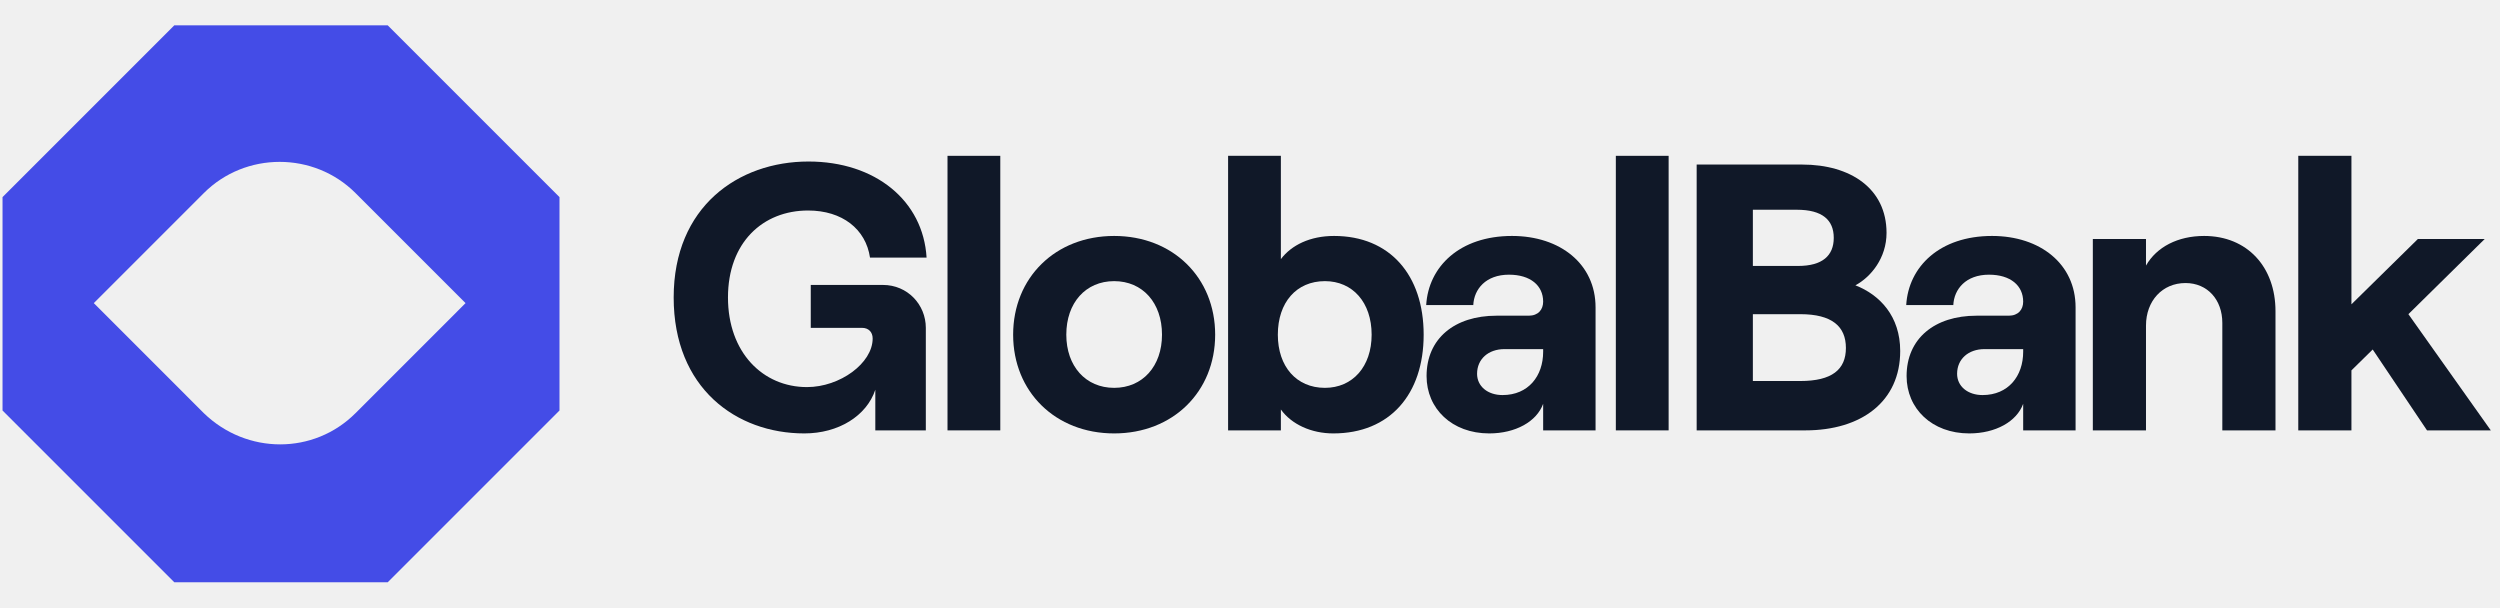
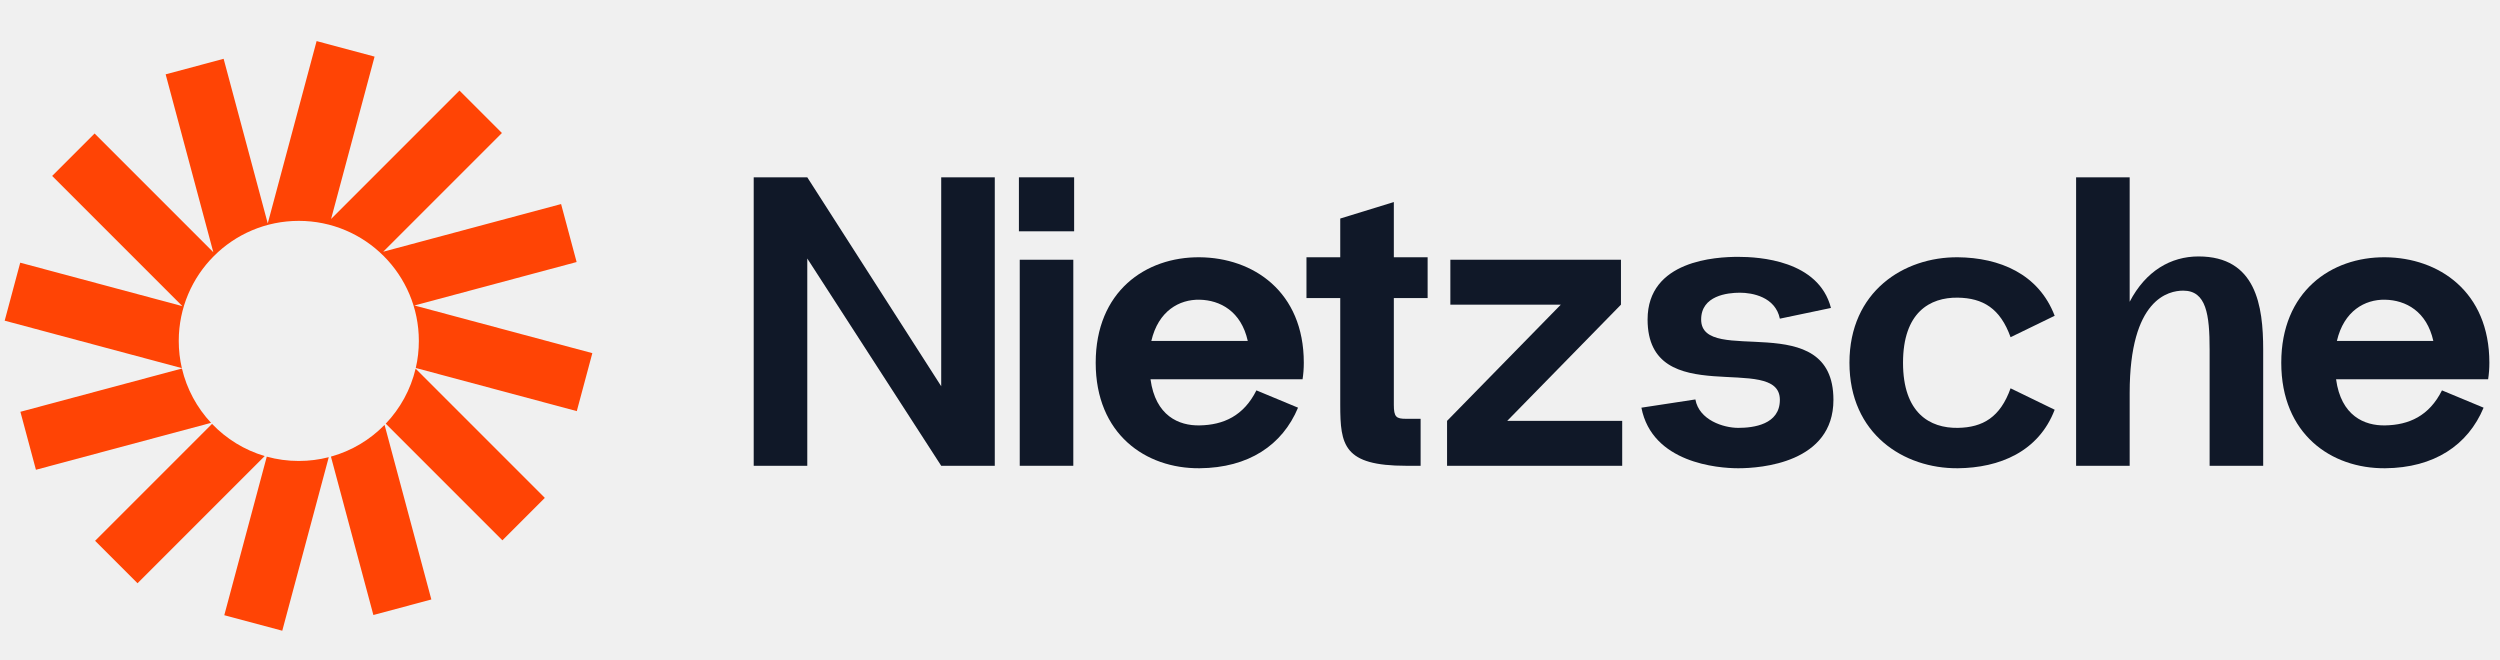
- <svg xmlns="http://www.w3.org/2000/svg" width="395" height="96" viewBox="0 0 395 96" fill="none">
-   <path d="M61.258 4H27.542L0.4 31.142V64.858L27.542 92H61.258L88.4 64.858V31.142L61.258 4ZM32.207 65.282L14.819 47.894L32.207 30.506C38.781 23.933 49.595 23.933 56.169 30.506L73.556 47.894L56.169 65.282C49.595 71.855 38.993 71.855 32.207 65.282Z" fill="#444CE7" />
-   <path d="M127.08 68.48C132.48 68.48 136.92 65.72 138.3 61.58V68H146.28V51.8C146.28 48.14 143.4 45.02 139.5 45.02H128.1V51.8H136.2C137.22 51.8 137.88 52.46 137.88 53.48C137.88 57.38 132.72 61.16 127.5 61.16C120.54 61.16 115.02 55.7 115.02 47C115.02 38.3 120.54 33.26 127.68 33.26C133.08 33.26 136.8 36.2 137.46 40.7H146.4C145.86 31.7 138.3 25.52 127.74 25.52C116.64 25.52 106.44 32.66 106.44 47C106.44 61.34 116.34 68.48 127.08 68.48Z" fill="#101828" />
-   <path d="M149.706 68H158.046V24.62H149.706V68Z" fill="#101828" />
-   <path d="M176.036 68.48C185.336 68.48 191.996 61.88 191.996 52.88C191.996 43.88 185.336 37.28 176.036 37.28C166.736 37.28 160.076 43.88 160.076 52.88C160.076 61.88 166.736 68.48 176.036 68.48ZM176.036 61.28C171.536 61.28 168.476 57.86 168.476 52.88C168.476 47.84 171.536 44.42 176.036 44.42C180.536 44.42 183.596 47.84 183.596 52.88C183.596 57.86 180.536 61.28 176.036 61.28Z" fill="#101828" />
-   <path d="M210.658 68.48C219.598 68.48 224.938 62.3 224.938 52.88C224.938 43.46 219.598 37.28 210.778 37.28C206.998 37.28 204.058 38.72 202.378 40.94V24.62H194.038V68H202.378V64.7C204.058 67.04 207.178 68.48 210.658 68.48ZM209.338 61.28C204.838 61.28 201.898 57.92 201.898 52.88C201.898 47.78 204.838 44.42 209.338 44.42C213.718 44.42 216.718 47.78 216.718 52.88C216.718 57.92 213.718 61.28 209.338 61.28Z" fill="#101828" />
-   <path d="M238.898 37.28C230.618 37.28 225.698 42.14 225.338 48.2H232.778C232.898 45.68 234.758 43.4 238.418 43.4C241.838 43.4 243.818 45.14 243.818 47.66C243.818 48.92 243.038 49.88 241.538 49.88H236.438C229.838 49.88 225.398 53.48 225.398 59.42C225.398 64.58 229.418 68.48 235.298 68.48C239.438 68.48 242.798 66.62 243.818 63.8V68H252.098V48.56C252.098 41.72 246.518 37.28 238.898 37.28ZM237.398 62.42C235.058 62.42 233.378 61.04 233.378 59.06C233.378 56.72 235.178 55.16 237.698 55.16H243.818V55.58C243.818 59.42 241.478 62.42 237.398 62.42Z" fill="#101828" />
-   <path d="M255.303 68H263.643V24.62H255.303V68Z" fill="#101828" />
-   <path d="M268.073 68H285.233C294.113 68 300.233 63.44 300.233 55.46C300.233 49.94 296.993 46.58 293.153 45.08C295.613 43.76 298.073 40.76 298.073 36.8C298.073 29.78 292.373 26 284.753 26H268.073V68ZM276.953 42.02V33.14H283.913C287.933 33.14 289.733 34.76 289.733 37.58C289.733 40.4 287.933 42.02 284.093 42.02H276.953ZM276.953 60.2V49.64H284.453C289.433 49.64 291.653 51.56 291.653 54.98C291.653 58.4 289.433 60.2 284.453 60.2H276.953Z" fill="#101828" />
-   <path d="M314.742 37.28C306.462 37.28 301.542 42.14 301.182 48.2H308.622C308.742 45.68 310.602 43.4 314.262 43.4C317.682 43.4 319.662 45.14 319.662 47.66C319.662 48.92 318.882 49.88 317.382 49.88H312.282C305.682 49.88 301.242 53.48 301.242 59.42C301.242 64.58 305.262 68.48 311.142 68.48C315.282 68.48 318.642 66.62 319.662 63.8V68H327.942V48.56C327.942 41.72 322.362 37.28 314.742 37.28ZM313.242 62.42C310.902 62.42 309.222 61.04 309.222 59.06C309.222 56.72 311.022 55.16 313.542 55.16H319.662V55.58C319.662 59.42 317.322 62.42 313.242 62.42Z" fill="#101828" />
-   <path d="M330.667 68H339.067V51.44C339.067 47.54 341.647 44.72 345.307 44.72C348.787 44.72 351.127 47.36 351.127 51.02V68H359.527V49.16C359.527 42.2 355.087 37.28 348.247 37.28C344.107 37.28 340.747 39.02 339.067 41.96V37.76H330.667V68Z" fill="#101828" />
-   <path d="M383.467 68H393.547L380.527 49.64L392.587 37.76H382.027L371.527 48.08V24.62H363.127V68H371.527V58.52L374.887 55.22L383.467 68Z" fill="#101828" />
+ <svg xmlns="http://www.w3.org/2000/svg" width="182" height="48" viewBox="0 0 182 48" fill="none">
+   <g clip-path="url(#clip0_14083_297)">
+     <path d="M27.269 4.122L23.049 2.991L19.492 16.265L16.28 4.281L12.059 5.412L15.529 18.36L6.887 9.718L3.797 12.808L13.276 22.287L1.472 19.124L0.341 23.345L13.239 26.801C13.091 26.164 13.013 25.501 13.013 24.819C13.013 19.992 16.926 16.079 21.753 16.079C26.579 16.079 30.492 19.992 30.492 24.819C30.492 25.496 30.415 26.156 30.269 26.789L41.991 29.93L43.122 25.709L30.172 22.239L41.978 19.076L40.847 14.855L27.898 18.325L36.54 9.683L33.45 6.593L24.103 15.941L27.269 4.122Z" fill="#FF4405" />
+     <path d="M30.257 26.838C29.895 28.368 29.131 29.742 28.082 30.843L36.575 39.336L39.664 36.246L30.257 26.838Z" fill="#FF4405" />
+     <path d="M27.997 30.932C26.936 32.016 25.595 32.825 24.092 33.241L27.182 44.773L31.402 43.642L27.997 30.932Z" fill="#FF4405" />
+     <path d="M23.934 33.283C23.236 33.463 22.505 33.558 21.752 33.558C20.945 33.558 20.163 33.449 19.421 33.244L16.328 44.787L20.549 45.917L23.934 33.283Z" fill="#FF4405" />
+     <path d="M19.271 33.201C17.791 32.764 16.474 31.945 15.435 30.858L6.922 39.371L10.012 42.461L19.271 33.201Z" fill="#FF4405" />
+     <path d="M15.365 30.783C14.343 29.689 13.599 28.333 13.245 26.827L1.485 29.978L2.616 34.199L15.365 30.783Z" fill="#FF4405" />
+   </g>
+   <path d="M68.52 12.909V28.119L58.77 12.909H54.87V33.909H58.77V18.819L68.52 33.909H72.42V12.909H68.52Z" fill="#101828" />
+   <path d="M74.177 16.839H78.197V12.909H74.177V16.839ZM74.237 33.909V18.909H78.137V33.909H74.237Z" fill="#101828" />
+   <path d="M94.917 26.409C94.917 21.219 91.227 18.759 87.327 18.729C83.397 18.699 79.767 21.219 79.767 26.409C79.767 31.599 83.397 34.119 87.327 34.089C90.897 34.059 93.357 32.409 94.497 29.679L91.467 28.419C90.537 30.279 89.067 30.939 87.327 30.969C85.827 30.999 84.117 30.279 83.757 27.609H94.827C94.887 27.219 94.917 26.829 94.917 26.409ZM87.327 21.819C88.827 21.849 90.357 22.659 90.837 24.819H83.817C84.327 22.629 85.857 21.789 87.327 21.819Z" fill="#101828" />
+   <path d="M103.931 21.699V18.729H101.471V14.709L97.57 15.909V18.729H95.111V21.699H97.57V29.469C97.57 32.409 97.811 33.909 102.371 33.909H103.421V30.489H102.371C101.651 30.489 101.471 30.369 101.471 29.469V21.699H103.931Z" fill="#101828" />
+   <path d="M109.726 30.639L118.006 22.179V18.909H105.586V22.179H113.626L105.346 30.639V33.909H118.096V30.639H109.726Z" fill="#101828" />
+   <path d="M119.494 29.679L123.424 29.079C123.694 30.579 125.464 31.149 126.544 31.149C127.654 31.149 129.574 30.909 129.574 29.109C129.574 25.599 119.944 29.979 119.944 23.259C119.944 18.939 124.954 18.699 126.544 18.699C128.044 18.699 132.394 18.939 133.294 22.419L129.574 23.199C129.244 21.609 127.564 21.309 126.664 21.309C125.764 21.309 123.844 21.519 123.844 23.259C123.844 26.739 133.474 22.299 133.474 29.109C133.474 33.699 128.194 34.089 126.544 34.089C125.044 34.089 120.274 33.699 119.494 29.679Z" fill="#101828" />
+   <path d="M138.54 26.409C138.54 30.069 140.49 31.179 142.53 31.149C144.36 31.119 145.62 30.369 146.37 28.269L149.58 29.829C148.41 32.889 145.56 34.059 142.53 34.089C138.6 34.119 134.64 31.599 134.64 26.409C134.64 21.219 138.6 18.699 142.53 18.729C145.56 18.759 148.41 19.929 149.58 22.989L146.37 24.549C145.62 22.449 144.36 21.699 142.53 21.669C140.49 21.639 138.54 22.749 138.54 26.409Z" fill="#101828" />
+   <path d="M160.05 18.669C158.04 18.669 156.21 19.719 155.04 21.969V12.909H151.14V33.909H155.04V28.599C155.04 21.729 157.89 21.159 158.94 21.159C160.62 21.159 160.86 22.899 160.86 25.449V33.909H164.76V25.449C164.76 22.269 164.25 18.669 160.05 18.669Z" fill="#101828" />
+   <path d="M181.226 26.409C181.226 21.219 177.536 18.759 173.636 18.729C169.706 18.699 166.076 21.219 166.076 26.409C166.076 31.599 169.706 34.119 173.636 34.089C177.206 34.059 179.666 32.409 180.806 29.679L177.776 28.419C176.846 30.279 175.376 30.939 173.636 30.969C172.136 30.999 170.426 30.279 170.066 27.609H181.136C181.196 27.219 181.226 26.829 181.226 26.409ZM173.636 21.819C175.136 21.849 176.666 22.659 177.146 24.819H170.126C170.636 22.629 172.166 21.789 173.636 21.819Z" fill="#101828" />
+   <defs>
+     <clipPath id="clip0_14083_297">
+       <rect width="44" height="44" fill="white" transform="translate(0 2)" />
+     </clipPath>
+   </defs>
</svg>
